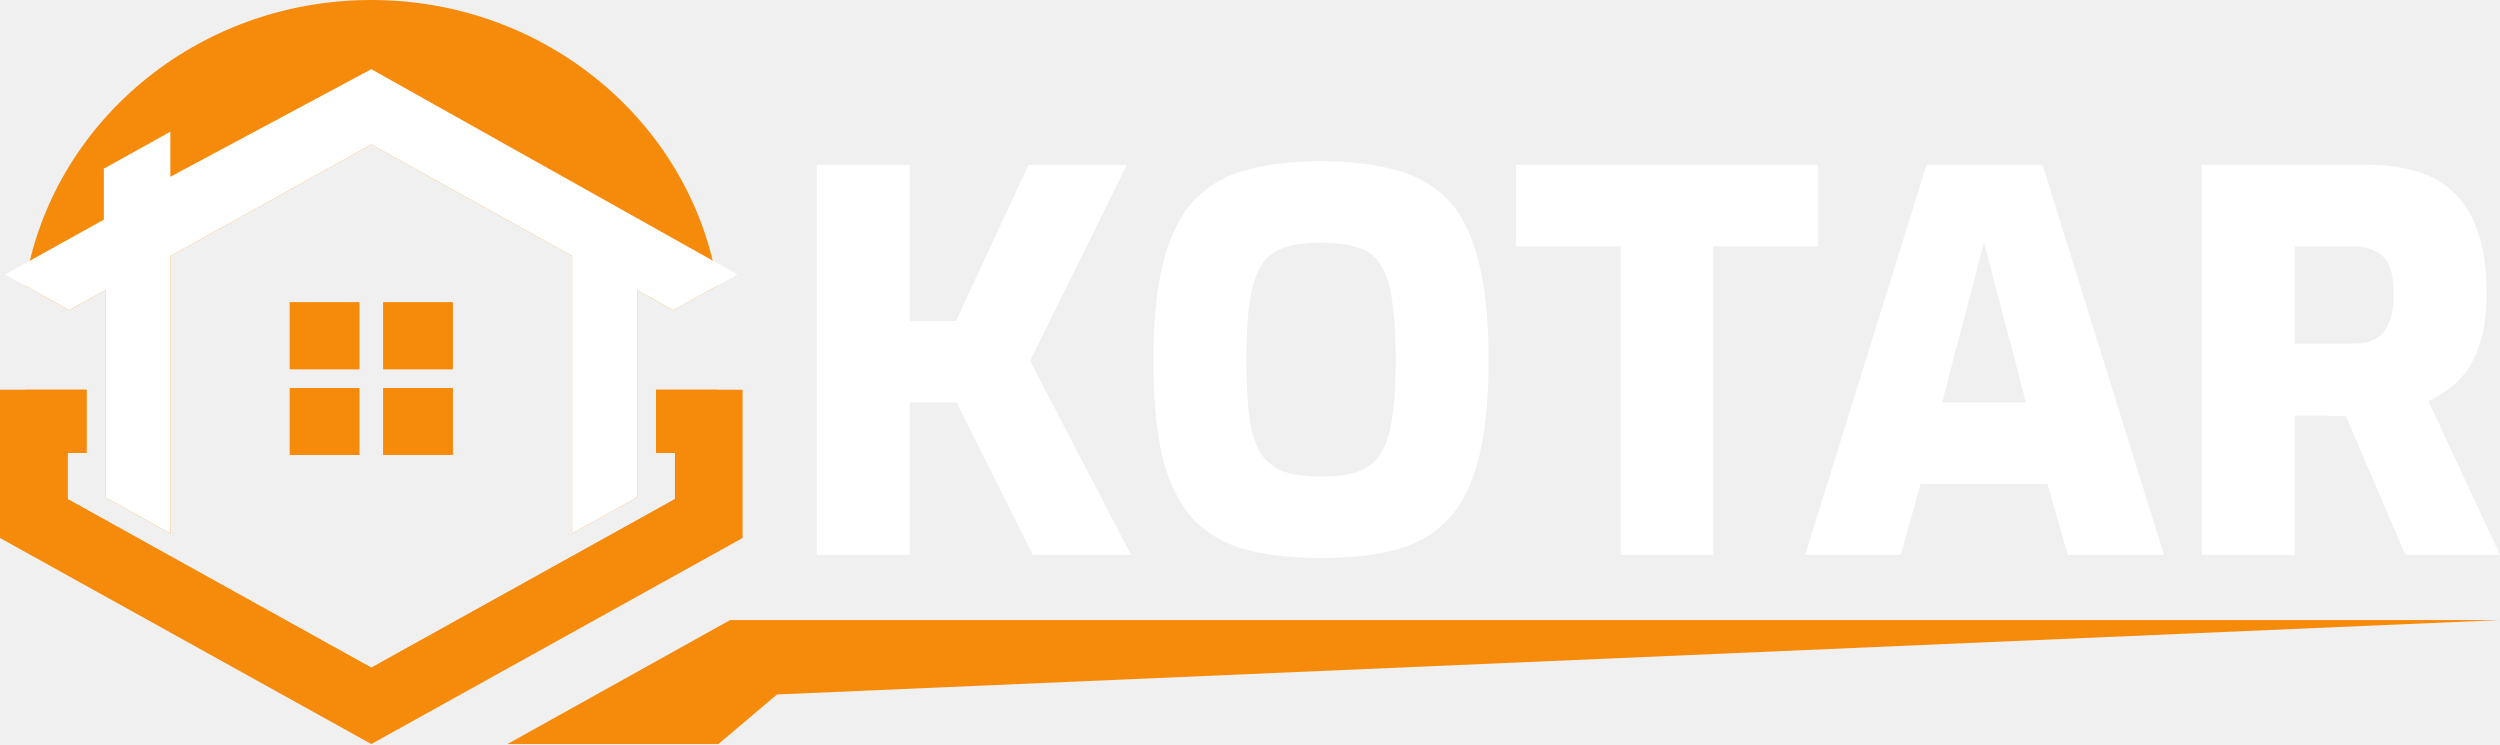
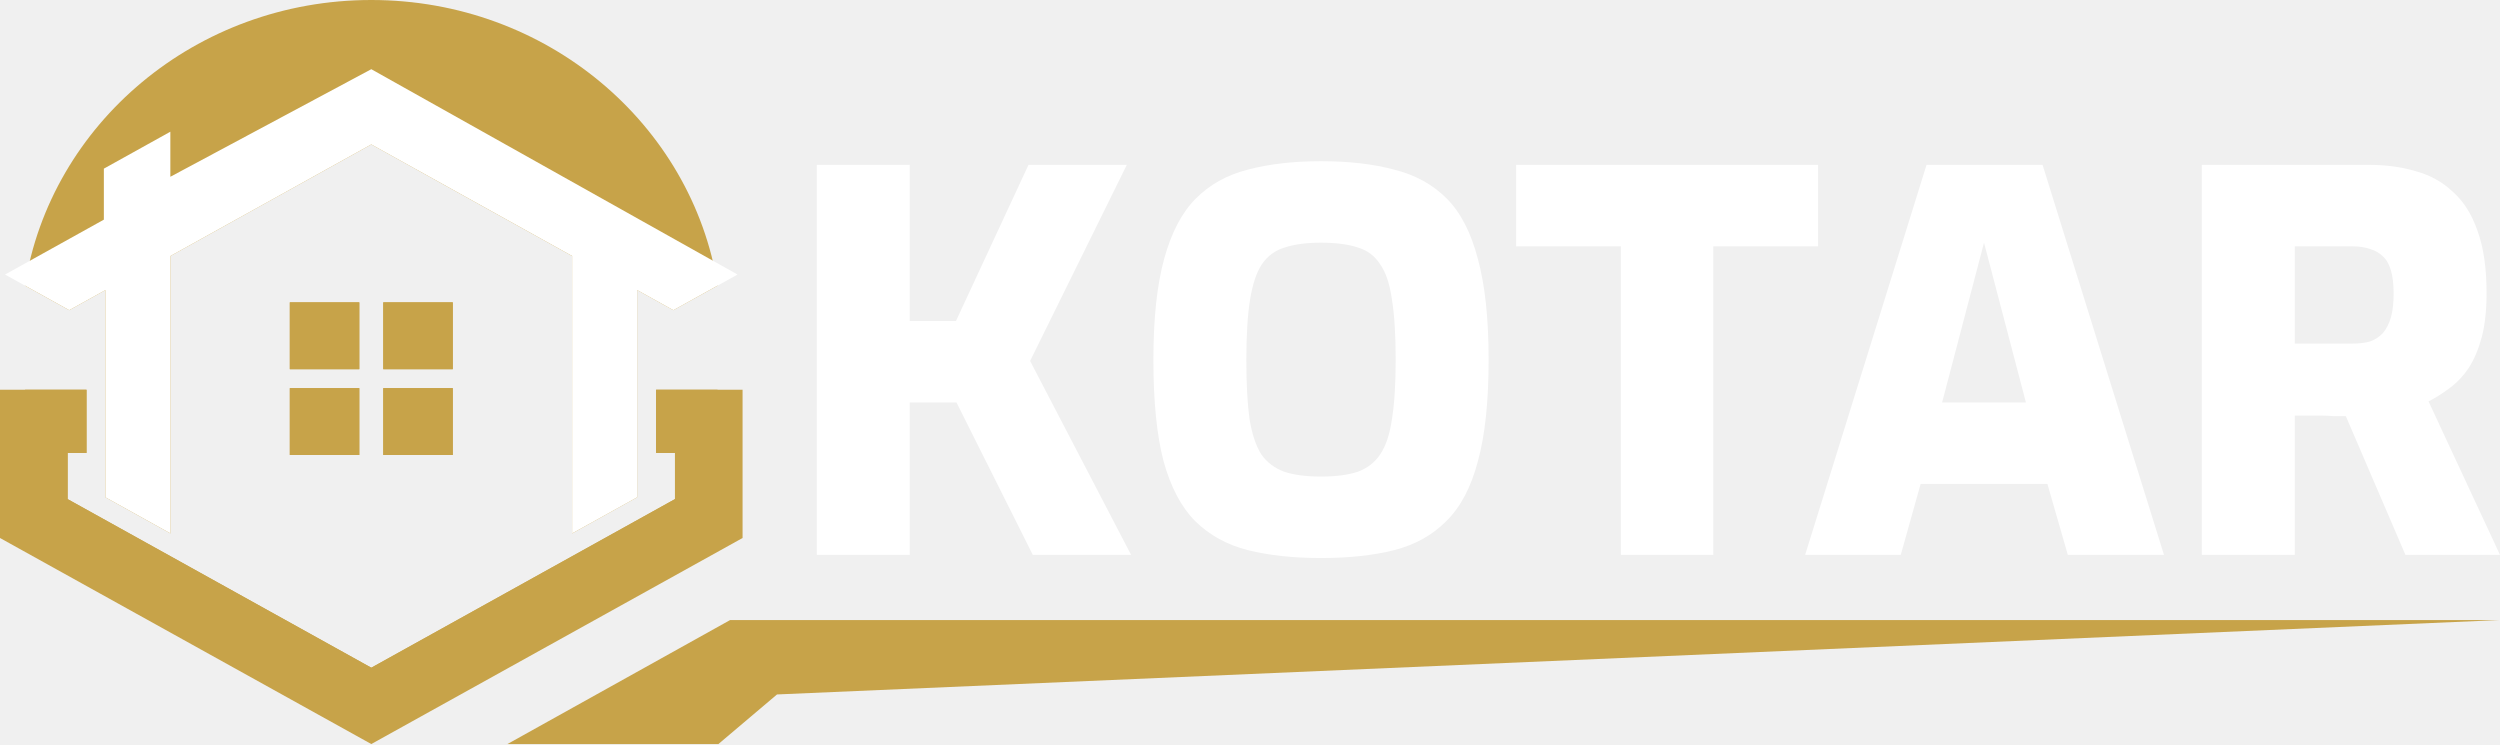
<svg xmlns="http://www.w3.org/2000/svg" width="168" height="50" viewBox="0 0 168 50" fill="none">
-   <path fill-rule="evenodd" clip-rule="evenodd" d="M25.756 26.081H30.426V30.574H25.756V26.081ZM19.475 26.081H24.145V30.574H19.475V26.081ZM25.756 20.318H30.426V24.811H25.756V20.318ZM19.475 20.318H24.145V24.811H19.475V20.318ZM1.681 26.189C3.442 37.03 13.19 45.324 24.951 45.324C36.712 45.324 46.459 37.03 48.221 26.189H44.089V30.438H45.358V33.54L24.951 44.87L4.544 33.54V30.438H5.814V26.189H1.681ZM48.23 19.19C46.493 8.322 36.732 0 24.951 0C13.17 0 3.409 8.322 1.672 19.19L4.651 20.845L7.083 19.494V33.418L11.455 35.847V17.203L24.951 9.707L38.446 17.203V35.847L42.818 33.418V19.494L45.25 20.845L48.23 19.19Z" fill="#F68A0A" />
-   <path d="M24.146 20.318H19.476V24.812H24.146V20.318Z" fill="#F68A0A" />
-   <path d="M24.146 26.081H19.476V30.574H24.146V26.081Z" fill="#F68A0A" />
-   <path fill-rule="evenodd" clip-rule="evenodd" d="M49.901 36.153L24.951 50L0 36.153V26.189H5.813V30.439H4.543V33.54L24.951 44.87L45.358 33.54V30.439H44.088V26.189H49.901V36.153Z" fill="#F68A0A" />
-   <path d="M30.426 20.318H25.756V24.812H30.426V20.318Z" fill="#F68A0A" />
-   <path d="M30.426 26.081H25.756V30.574H30.426V26.081Z" fill="#F68A0A" />
+   <path fill-rule="evenodd" clip-rule="evenodd" d="M25.756 26.081H30.426V30.574H25.756V26.081ZM19.475 26.081H24.145V30.574H19.475V26.081ZM25.756 20.318H30.426V24.811H25.756V20.318ZM19.475 20.318H24.145V24.811H19.475V20.318ZM1.681 26.189C3.442 37.03 13.19 45.324 24.951 45.324C36.712 45.324 46.459 37.03 48.221 26.189H44.089V30.438H45.358V33.54L24.951 44.87L4.544 33.54V30.438H5.814V26.189H1.681ZM48.23 19.19C46.493 8.322 36.732 0 24.951 0C13.17 0 3.409 8.322 1.672 19.19L4.651 20.845L7.083 19.494V33.418L11.455 35.847V17.203L24.951 9.707L38.446 17.203V35.847L42.818 33.418V19.494L45.25 20.845L48.23 19.19Z" fill="#c7a349" />
+   <path d="M24.146 20.318H19.476V24.812H24.146V20.318Z" fill="#c7a349" />
+   <path d="M24.146 26.081H19.476V30.574H24.146V26.081Z" fill="#c7a349" />
+   <path fill-rule="evenodd" clip-rule="evenodd" d="M49.901 36.153L24.951 50L0 36.153V26.189H5.813V30.439H4.543V33.54L24.951 44.87L45.358 33.54V30.439H44.088V26.189H49.901V36.153Z" fill="#c7a349" />
+   <path d="M30.426 20.318H25.756V24.812H30.426V20.318Z" fill="#c7a349" />
+   <path d="M30.426 26.081H25.756V30.574H30.426V26.081Z" fill="#c7a349" />
  <path fill-rule="evenodd" clip-rule="evenodd" d="M24.951 9.706L38.446 17.202V35.846L42.818 33.418V19.494L45.25 20.844L49.562 18.449L24.951 4.65L11.447 11.879V8.851L6.979 11.333V14.76L0.339 18.449L4.651 20.844L7.083 19.494V33.418L11.455 35.846V17.202L24.951 9.706Z" fill="white" />
-   <path d="M49.064 41.667L34.099 50H48.276L52.215 46.667L168 41.667H49.064Z" fill="#F68A0A" />
+   <path d="M49.064 41.667L34.099 50H48.276L52.215 46.667L168 41.667H49.064Z" fill="#c7a349" />
  <path d="M54.891 37.288V11.08H61.136V21.57H64.241L69.114 11.08H75.721L69.223 24.255L76.01 37.288H69.403L64.277 27.045H61.136V37.288H54.891Z" fill="white" />
  <path d="M88.772 37.5C86.918 37.5 85.282 37.323 83.862 36.97C82.466 36.617 81.287 35.969 80.324 35.027C79.385 34.085 78.675 32.743 78.194 31.001C77.737 29.258 77.508 26.986 77.508 24.184C77.508 21.405 77.749 19.145 78.23 17.402C78.712 15.636 79.421 14.283 80.36 13.341C81.299 12.399 82.466 11.751 83.862 11.398C85.282 11.021 86.918 10.833 88.772 10.833C90.649 10.833 92.285 11.021 93.681 11.398C95.101 11.751 96.281 12.399 97.219 13.341C98.158 14.283 98.856 15.636 99.313 17.402C99.794 19.145 100.035 21.405 100.035 24.184C100.035 26.986 99.794 29.258 99.313 31.001C98.856 32.743 98.146 34.085 97.183 35.027C96.245 35.969 95.077 36.617 93.681 36.97C92.285 37.323 90.649 37.5 88.772 37.5ZM88.772 32.025C89.758 32.025 90.577 31.919 91.227 31.707C91.876 31.472 92.382 31.083 92.743 30.542C93.128 29.977 93.393 29.188 93.537 28.175C93.706 27.139 93.79 25.809 93.79 24.184C93.79 22.512 93.706 21.158 93.537 20.122C93.393 19.086 93.128 18.297 92.743 17.756C92.382 17.191 91.876 16.814 91.227 16.625C90.577 16.414 89.758 16.308 88.772 16.308C87.809 16.308 87.003 16.414 86.353 16.625C85.703 16.814 85.186 17.191 84.801 17.756C84.44 18.297 84.175 19.086 84.006 20.122C83.838 21.158 83.754 22.512 83.754 24.184C83.754 25.809 83.826 27.139 83.97 28.175C84.139 29.188 84.403 29.977 84.764 30.542C85.15 31.083 85.667 31.472 86.317 31.707C86.967 31.919 87.785 32.025 88.772 32.025Z" fill="white" />
  <path d="M108.924 37.288V16.555H101.884V11.08H122.173V16.555H115.133V37.288H108.924Z" fill="white" />
  <path d="M121.305 37.288L129.463 11.08H137.261L145.42 37.288H138.958L137.586 32.52H129.066L127.731 37.288H121.305ZM130.51 27.045H136.142L133.326 16.308L130.51 27.045Z" fill="white" />
  <path d="M147.963 37.288V11.08H159.227C160.358 11.08 161.393 11.222 162.332 11.504C163.294 11.763 164.125 12.222 164.823 12.882C165.545 13.517 166.098 14.389 166.483 15.495C166.892 16.602 167.097 18.003 167.097 19.698C167.097 20.852 166.989 21.841 166.772 22.665C166.555 23.466 166.267 24.149 165.906 24.714C165.545 25.255 165.123 25.703 164.642 26.056C164.185 26.409 163.704 26.715 163.198 26.974L168 37.288H161.646L157.639 27.963C157.398 27.963 157.121 27.963 156.808 27.963C156.519 27.94 156.231 27.928 155.942 27.928C155.653 27.928 155.352 27.928 155.039 27.928C154.75 27.928 154.474 27.928 154.209 27.928V37.288H147.963ZM154.209 23.089H158.108C158.541 23.089 158.926 23.042 159.263 22.948C159.6 22.83 159.889 22.642 160.13 22.383C160.37 22.1 160.551 21.747 160.671 21.323C160.791 20.899 160.852 20.369 160.852 19.734C160.852 19.098 160.791 18.58 160.671 18.18C160.551 17.756 160.37 17.438 160.13 17.226C159.889 16.991 159.6 16.826 159.263 16.732C158.926 16.614 158.541 16.555 158.108 16.555H154.209V23.089Z" fill="white" />
</svg>
